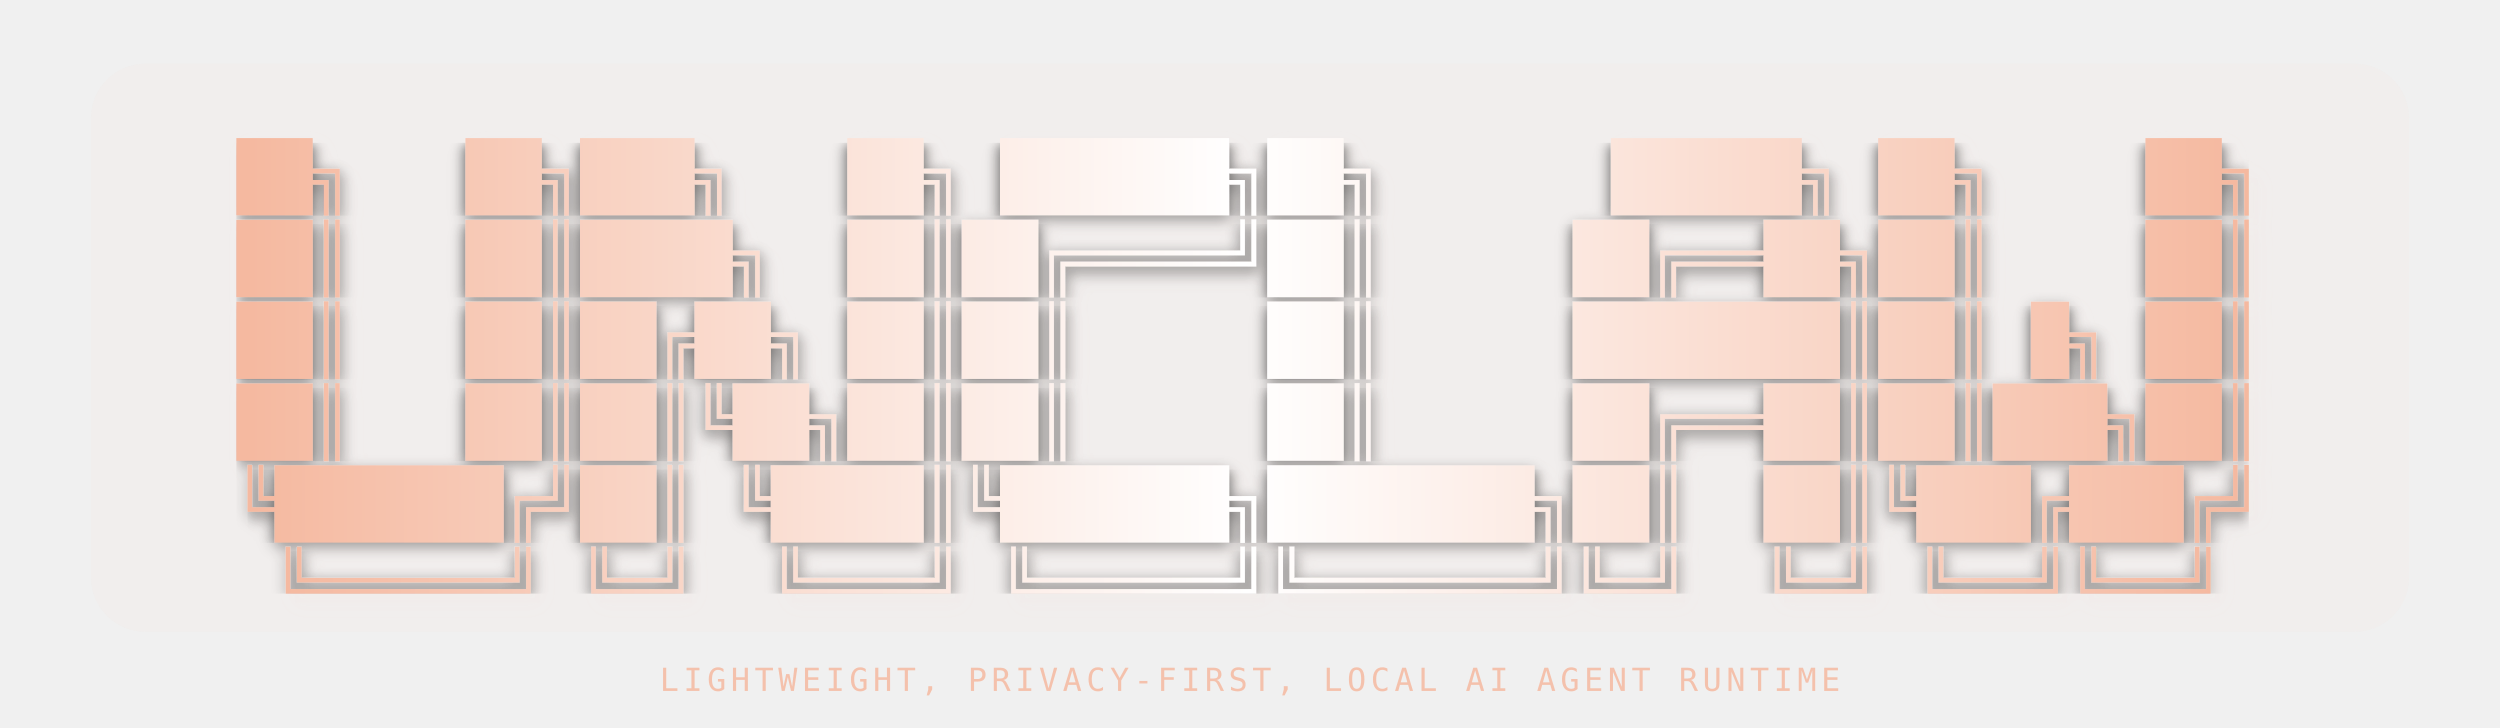
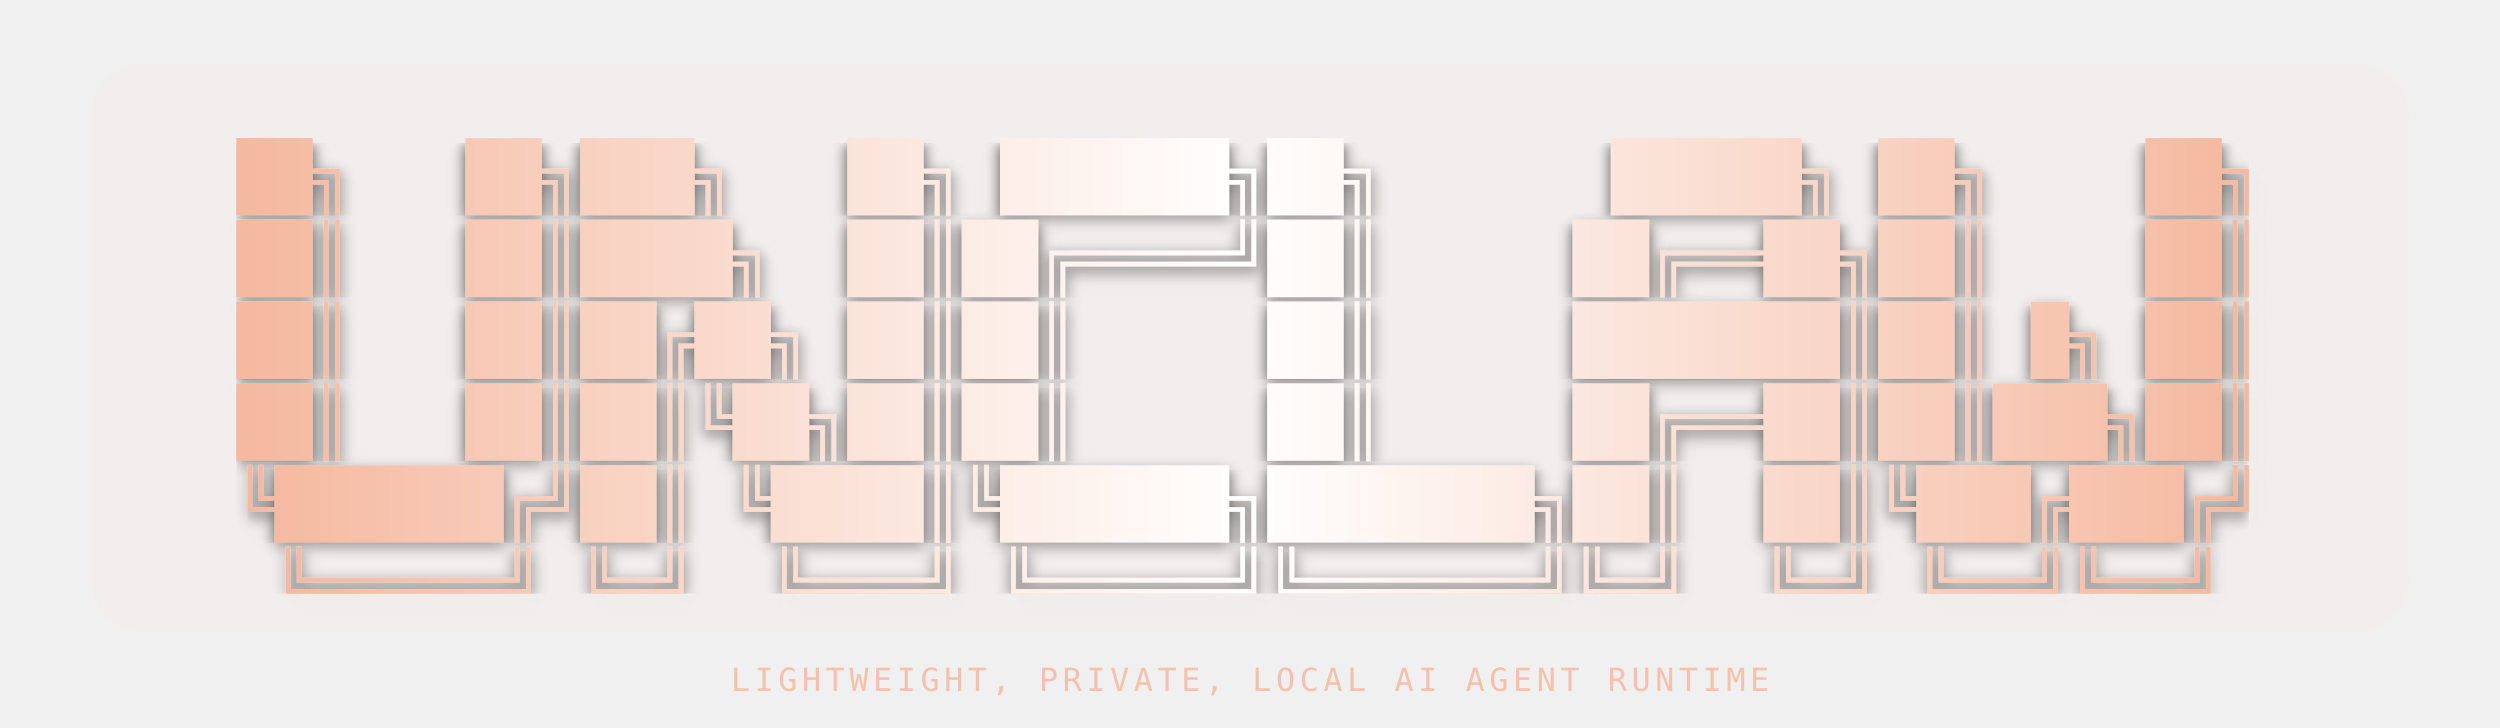
<svg xmlns="http://www.w3.org/2000/svg" width="1100" height="320" viewBox="0 0 1100 320" role="img" aria-label="Animated UNCLAW ASCII logo" version="1.1" id="svg36">
  <defs id="defs14">
    <linearGradient id="logoGradient" x1="0%" y1="0%" x2="100%" y2="0%">
      <stop offset="0%" stop-color="#f5b9a0" id="stop1">
        <animate attributeName="stop-color" values="#f5b9a0;#ffd8c8;#f5b9a0" dur="4s" repeatCount="indefinite" />
      </stop>
      <stop offset="50%" stop-color="#ffffff" id="stop2">
        <animate attributeName="stop-color" values="#ffffff;#f5b9a0;#ffffff" dur="4s" repeatCount="indefinite" />
      </stop>
      <stop offset="100%" stop-color="#f5b9a0" id="stop3">
        <animate attributeName="stop-color" values="#f5b9a0;#ffe9df;#f5b9a0" dur="4s" repeatCount="indefinite" />
      </stop>
      <animateTransform attributeName="gradientTransform" type="translate" values="-0.25 0;0.25 0;-0.25 0" dur="6s" repeatCount="indefinite" />
    </linearGradient>
    <linearGradient id="shimmer" x1="0%" y1="0%" x2="100%" y2="0%">
      <stop offset="0%" stop-color="rgba(255,255,255,0)" id="stop4" />
      <stop offset="45%" stop-color="rgba(255,255,255,0)" id="stop5" />
      <stop offset="50%" stop-color="rgba(255,255,255,0.95)" id="stop6" />
      <stop offset="55%" stop-color="rgba(255,255,255,0)" id="stop7" />
      <stop offset="100%" stop-color="rgba(255,255,255,0)" id="stop8" />
    </linearGradient>
    <mask id="textMask">
      <rect width="100%" height="100%" fill="black" id="rect8" />
      <g font-family="monospace" font-size="28" font-weight="700" xml:space="preserve" fill="white" id="g13">
        <text x="104" y="88" id="text8">██╗   ██╗███╗   ██╗ ██████╗██╗      █████╗ ██╗    ██╗</text>
        <text x="104" y="124" id="text9">██║   ██║████╗  ██║██╔════╝██║     ██╔══██╗██║    ██║</text>
        <text x="104" y="160" id="text10">██║   ██║██╔██╗ ██║██║     ██║     ███████║██║ █╗ ██║</text>
        <text x="104" y="196" id="text11">██║   ██║██║╚██╗██║██║     ██║     ██╔══██║██║███╗██║</text>
        <text x="104" y="232" id="text12">╚██████╔╝██║ ╚████║╚██████╗███████╗██║  ██║╚███╔███╔╝</text>
        <text x="104" y="268" id="text13"> ╚═════╝ ╚═╝  ╚═══╝ ╚═════╝╚══════╝╚═╝  ╚═╝ ╚══╝╚══╝</text>
      </g>
    </mask>
    <filter id="softGlow" x="-5.009" y="-0.466" width="11.018" height="1.932">
      <feGaussianBlur stdDeviation="4" result="blur" id="feGaussianBlur13" />
      <feMerge id="feMerge14">
        <feMergeNode in="blur" id="feMergeNode13" />
        <feMergeNode in="SourceGraphic" id="feMergeNode14" />
      </feMerge>
    </filter>
    <filter id="shadow" x="0" y="0" width="1" height="1">
      <feDropShadow dx="0" dy="2" stdDeviation="3" flood-color="#000000" flood-opacity="0.35" />
    </filter>
    <style id="style14">
        .logo-main {
        animation: pulseGlow 3.4s ease-in-out infinite;
        }

        .logo-shadow {
        opacity: 0.26;
        animation: shadowPulse 3.4s ease-in-out infinite;
        }

        .spark {
        opacity: 0;
        animation: twinkle 2.8s infinite ease-in-out;
        }

        .spark.s1 { animation-delay: 0s; }
        .spark.s2 { animation-delay: 0.4s; }
        .spark.s3 { animation-delay: 0.8s; }
        .spark.s4 { animation-delay: 1.2s; }
        .spark.s5 { animation-delay: 1.6s; }
        .spark.s6 { animation-delay: 2s; }

        .scanline {
        animation: scanMove 4.8s linear infinite;
        }

        .subtitle {
        animation: subtitleFade 3s ease-in-out infinite;
        }

        @keyframes pulseGlow {
        0%, 100% { opacity: 0.96; }
        50% { opacity: 1; }
        }

        @keyframes shadowPulse {
        0%, 100% { opacity: 0.18; }
        50% { opacity: 0.34; }
        }

        @keyframes twinkle {
        0%, 100% { opacity: 0; transform: translateY(0px) scale(0.85); }
        20% { opacity: 0.9; transform: translateY(-2px) scale(1); }
        50% { opacity: 0.4; transform: translateY(-4px) scale(1.08); }
        80% { opacity: 0.85; transform: translateY(-2px) scale(1); }
        }

        @keyframes scanMove {
        0%   { transform: translateX(-540px); opacity: 0; }
        8%   { opacity: 0.0; }
        15%  { opacity: 0.75; }
        50%  { opacity: 0.85; }
        85%  { opacity: 0.75; }
        100% { transform: translateX(980px); opacity: 0; }
        }

        @keyframes subtitleFade {
        0%, 100% { opacity: 0.65; }
        50% { opacity: 1; }
        }
        </style>
  </defs>
  <rect width="100%" height="100%" fill="transparent" id="rect14" />
  <rect x="40" y="28" width="1020" height="250" rx="24" fill="#f5b9a0" opacity="0.05" id="rect15" />
  <g id="ascii-shadow" class="logo-shadow" filter="url(#softGlow)">
    <g font-family="monospace" font-size="28" font-weight="700" xml:space="preserve" fill="#f5b9a0" id="g20">
      <path d="M 108,98.72 V 64.756 h 16.8 V 98.72 Z m 16.8,0 V 64.756 h 16.8 V 98.72 Z m 26.684,0.168 v -18.62 h -10.052 V 78.28 h 12.04 v 20.608 z m -4.928,0 V 85.196 h -5.124 v -1.988 h 7.112 v 15.68 z M 208.8,98.72 V 64.756 h 16.8 V 98.72 Z m 16.8,0 V 64.756 h 16.8 V 98.72 Z m 26.684,0.168 v -18.62 h -10.052 V 78.28 h 12.04 v 20.608 z m -4.928,0 V 85.196 h -5.124 v -1.988 h 7.112 v 15.68 z M 259.2,98.72 V 64.756 h 16.8 V 98.72 Z m 16.8,0 V 64.756 h 16.8 V 98.72 Z m 16.8,0 V 64.756 h 16.8 V 98.72 Z m 26.684,0.168 v -18.62 h -10.052 V 78.28 h 12.04 v 20.608 z m -4.928,0 V 85.196 h -5.124 v -1.988 h 7.112 v 15.68 z M 376.8,98.72 V 64.756 h 16.8 V 98.72 Z m 16.8,0 V 64.756 h 16.8 V 98.72 Z m 26.684,0.168 v -18.62 h -10.052 V 78.28 h 12.04 v 20.608 z m -4.928,0 V 85.196 h -5.124 v -1.988 h 7.112 v 15.68 z m 28.644,-0.168 V 64.756 h 16.8 V 98.72 Z m 16.8,0 V 64.756 h 16.8 V 98.72 Z m 16.8,0 V 64.756 h 16.8 V 98.72 Z m 16.8,0 V 64.756 h 16.8 V 98.72 Z m 16.8,0 V 64.756 h 16.8 V 98.72 Z m 16.8,0 V 64.756 h 16.8 V 98.72 Z m 26.684,0.168 v -18.62 h -10.052 V 78.28 h 12.04 v 20.608 z m -4.928,0 V 85.196 h -5.124 v -1.988 h 7.112 v 15.68 z M 561.6,98.72 V 64.756 h 16.8 V 98.72 Z m 16.8,0 V 64.756 h 16.8 V 98.72 Z m 26.684,0.168 v -18.62 h -10.052 V 78.28 h 12.04 v 20.608 z m -4.928,0 V 85.196 h -5.124 v -1.988 h 7.112 v 15.68 z M 712.8,98.72 V 64.756 h 16.8 V 98.72 Z m 16.8,0 V 64.756 h 16.8 V 98.72 Z m 16.8,0 V 64.756 h 16.8 V 98.72 Z m 16.8,0 V 64.756 h 16.8 V 98.72 Z m 16.8,0 V 64.756 h 16.8 V 98.72 Z m 26.684,0.168 v -18.62 h -10.052 V 78.28 h 12.04 v 20.608 z m -4.928,0 V 85.196 h -5.124 v -1.988 h 7.112 v 15.68 z M 830.4,98.72 V 64.756 h 16.8 V 98.72 Z m 16.8,0 V 64.756 h 16.8 V 98.72 Z m 26.684,0.168 v -18.62 h -10.052 V 78.28 h 12.04 v 20.608 z m -4.928,0 V 85.196 h -5.124 v -1.988 h 7.112 v 15.68 z M 948.001,98.72 V 64.756 h 16.8 V 98.72 Z m 16.8,0 V 64.756 h 16.8 V 98.72 Z m 26.684,0.168 v -18.62 h -10.052 V 78.28 h 12.04 v 20.608 z m -4.928,0 V 85.196 h -5.124 v -1.988 h 7.112 v 15.68 z" id="text15" style="opacity:0.068;filter:url(#softGlow)" aria-label="██╗   ██╗███╗   ██╗ ██████╗██╗      █████╗ ██╗    ██╗" />
      <path d="m 108,134.72 v -33.964 h 16.8 v 33.964 z m 16.8,0 v -33.964 h 16.8 v 33.964 z m 26.684,0.168 v -34.3 h 1.988 v 34.3 z m -4.956,0 v -34.3 h 1.988 v 34.3 z m 62.272,-0.168 v -33.964 h 16.8 v 33.964 z m 16.8,0 v -33.964 h 16.8 v 33.964 z m 26.684,0.168 v -34.3 h 1.988 v 34.3 z m -4.956,0 v -34.3 h 1.988 v 34.3 z m 11.872,-0.168 v -33.964 h 16.8 v 33.964 z m 16.8,0 v -33.964 h 16.8 v 33.964 z m 16.8,0 v -33.964 h 16.8 v 33.964 z m 16.8,0 v -33.964 h 16.8 v 33.964 z m 26.684,0.168 v -18.62 h -10.052 v -1.988 h 12.04 v 20.608 z m -4.928,0 v -13.692 h -5.124 v -1.988 h 7.112 v 15.68 z m 45.444,-0.168 v -33.964 h 16.8 v 33.964 z m 16.8,0 v -33.964 h 16.8 v 33.964 z m 26.684,0.168 v -34.3 h 1.988 v 34.3 z m -4.956,0 v -34.3 h 1.988 v 34.3 z m 11.872,-0.168 v -33.964 h 16.8 v 33.964 z m 16.8,0 v -33.964 h 16.8 v 33.964 z m 21.728,0.168 V 114.28 h 12.04 v 1.988 h -10.052 v 18.62 z m 4.928,0 v -15.68 h 7.112 v 1.988 h -5.124 v 13.692 z m 6.776,-18.62 v -1.988 h 17.136 v 1.988 z m 0,4.928 v -1.988 h 17.136 v 1.988 z m 16.8,-4.928 v -1.988 h 17.136 v 1.988 z m 0,4.928 v -1.988 h 17.136 v 1.988 z m 16.8,-4.928 v -1.988 h 17.136 v 1.988 z m 0,4.928 v -1.988 h 17.136 v 1.988 z m 16.8,-4.928 v -1.988 h 17.136 v 1.988 z m 0,4.928 v -1.988 h 17.136 v 1.988 z m 16.8,0 v -1.988 h 10.052 v -18.62 h 1.988 v 20.608 z m 0,-4.928 v -1.988 h 5.124 v -13.692 h 1.988 v 15.68 z m 16.968,18.452 v -33.964 h 16.8 v 33.964 z m 16.8,0 v -33.964 h 16.8 v 33.964 z m 26.684,0.168 v -34.3 h 1.988 v 34.3 z m -4.956,0 v -34.3 h 1.988 v 34.3 z m 95.872,-0.168 v -33.964 h 16.8 v 33.964 z m 16.8,0 v -33.964 h 16.8 v 33.964 z m 21.728,0.168 V 114.28 h 12.04 v 1.988 h -10.052 v 18.62 z m 4.928,0 v -15.68 h 7.112 v 1.988 h -5.124 v 13.692 z m 6.776,-18.62 v -1.988 h 17.136 v 1.988 z m 0,4.928 v -1.988 h 17.136 v 1.988 z m 16.8,-4.928 v -1.988 h 17.136 v 1.988 z m 0,4.928 v -1.988 h 17.136 v 1.988 z m 16.968,13.524 v -33.964 h 16.8 v 33.964 z m 16.8,0 v -33.964 h 16.8 v 33.964 z m 26.684,0.168 v -18.62 h -10.052 v -1.988 h 12.04 v 20.608 z m -4.928,0 v -13.692 h -5.124 v -1.988 h 7.112 v 15.68 z m 11.844,-0.168 v -33.964 h 16.8 v 33.964 z m 16.8,0 v -33.964 h 16.8 v 33.964 z m 26.684,0.168 v -34.3 h 1.988 v 34.3 z m -4.956,0 v -34.3 h 1.988 v 34.3 z m 79.072,-0.168 v -33.964 h 16.8 v 33.964 z m 16.8,0 v -33.964 h 16.8 v 33.964 z m 26.684,0.168 v -34.3 h 1.988 v 34.3 z m -4.956,0 v -34.3 h 1.988 v 34.3 z" id="text16" style="opacity:0.068;filter:url(#softGlow)" aria-label="██║   ██║████╗  ██║██╔════╝██║     ██╔══██╗██║    ██║" />
      <path d="m 108,170.72 v -33.964 h 16.8 v 33.964 z m 16.8,0 v -33.964 h 16.8 v 33.964 z m 26.684,0.168 v -34.3 h 1.988 v 34.3 z m -4.956,0 v -34.3 h 1.988 v 34.3 z m 62.272,-0.168 v -33.964 h 16.8 v 33.964 z m 16.8,0 v -33.964 h 16.8 v 33.964 z m 26.684,0.168 v -34.3 h 1.988 v 34.3 z m -4.956,0 v -34.3 h 1.988 v 34.3 z m 11.872,-0.168 v -33.964 h 16.8 v 33.964 z m 16.8,0 v -33.964 h 16.8 v 33.964 z m 21.728,0.168 V 150.28 h 12.04 v 1.988 h -10.052 v 18.62 z m 4.928,0 v -15.68 h 7.112 v 1.988 h -5.124 v 13.692 z m 6.944,-0.168 v -33.964 h 16.8 v 33.964 z m 16.8,0 v -33.964 h 16.8 v 33.964 z m 26.684,0.168 v -18.62 h -10.052 v -1.988 h 12.04 v 20.608 z m -4.928,0 v -13.692 h -5.124 v -1.988 h 7.112 v 15.68 z m 28.644,-0.168 v -33.964 h 16.8 v 33.964 z m 16.8,0 v -33.964 h 16.8 v 33.964 z m 26.684,0.168 v -34.3 h 1.988 v 34.3 z m -4.956,0 v -34.3 h 1.988 v 34.3 z m 11.872,-0.168 v -33.964 h 16.8 v 33.964 z m 16.8,0 v -33.964 h 16.8 v 33.964 z m 26.684,0.168 v -34.3 h 1.988 v 34.3 z m -4.956,0 v -34.3 h 1.988 v 34.3 z m 95.872,-0.168 v -33.964 h 16.8 v 33.964 z m 16.8,0 v -33.964 h 16.8 v 33.964 z m 26.684,0.168 v -34.3 h 1.988 v 34.3 z m -4.956,0 v -34.3 h 1.988 v 34.3 z m 95.872,-0.168 v -33.964 h 16.8 v 33.964 z m 16.8,0 v -33.964 h 16.8 v 33.964 z m 16.8,0 v -33.964 h 16.8 v 33.964 z m 16.8,0 v -33.964 h 16.8 v 33.964 z m 16.8,0 v -33.964 h 16.8 v 33.964 z m 16.8,0 v -33.964 h 16.8 v 33.964 z m 16.8,0 v -33.964 h 16.8 v 33.964 z m 26.684,0.168 v -34.3 h 1.988 v 34.3 z m -4.956,0 v -34.3 h 1.988 v 34.3 z m 11.872,-0.168 v -33.964 h 16.8 v 33.964 z m 16.8,0 v -33.964 h 16.8 v 33.964 z m 26.684,0.168 v -34.3 h 1.988 v 34.3 z m -4.956,0 v -34.3 h 1.988 v 34.3 z m 28.672,-0.168 v -33.964 h 16.8 v 33.964 z m 26.684,0.168 v -18.62 h -10.052 v -1.988 h 12.04 v 20.608 z m -4.928,0 v -13.692 h -5.124 v -1.988 h 7.112 v 15.68 z m 28.644,-0.168 v -33.964 h 16.8 v 33.964 z m 16.8,0 v -33.964 h 16.8 v 33.964 z m 26.684,0.168 v -34.3 h 1.988 v 34.3 z m -4.956,0 v -34.3 h 1.988 v 34.3 z" id="text17" style="opacity:0.068;filter:url(#softGlow)" aria-label="██║   ██║██╔██╗ ██║██║     ██║     ███████║██║ █╗ ██║" />
      <path d="m 108,206.72 v -33.964 h 16.8 v 33.964 z m 16.8,0 v -33.964 h 16.8 v 33.964 z m 26.684,0.168 v -34.3 h 1.988 v 34.3 z m -4.956,0 v -34.3 h 1.988 v 34.3 z m 62.272,-0.168 v -33.964 h 16.8 v 33.964 z m 16.8,0 v -33.964 h 16.8 v 33.964 z m 26.684,0.168 v -34.3 h 1.988 v 34.3 z m -4.956,0 v -34.3 h 1.988 v 34.3 z m 11.872,-0.168 v -33.964 h 16.8 v 33.964 z m 16.8,0 v -33.964 h 16.8 v 33.964 z m 26.684,0.168 v -34.3 h 1.988 v 34.3 z m -4.956,0 v -34.3 h 1.988 v 34.3 z m 16.8,-13.692 v -20.608 h 1.988 v 18.62 h 10.052 v 1.988 z m 4.928,-4.928 v -15.68 h 1.988 v 13.692 h 5.124 v 1.988 z m 6.944,18.452 v -33.964 h 16.8 v 33.964 z m 16.8,0 v -33.964 h 16.8 v 33.964 z m 26.684,0.168 v -18.62 h -10.052 v -1.988 h 12.04 v 20.608 z m -4.928,0 v -13.692 h -5.124 v -1.988 h 7.112 v 15.68 z m 11.844,-0.168 v -33.964 h 16.8 v 33.964 z m 16.8,0 v -33.964 h 16.8 v 33.964 z m 26.684,0.168 v -34.3 h 1.988 v 34.3 z m -4.956,0 v -34.3 h 1.988 v 34.3 z m 11.872,-0.168 v -33.964 h 16.8 v 33.964 z m 16.8,0 v -33.964 h 16.8 v 33.964 z m 26.684,0.168 v -34.3 h 1.988 v 34.3 z m -4.956,0 v -34.3 h 1.988 v 34.3 z m 95.872,-0.168 v -33.964 h 16.8 v 33.964 z m 16.8,0 v -33.964 h 16.8 v 33.964 z m 26.684,0.168 v -34.3 h 1.988 v 34.3 z m -4.956,0 v -34.3 h 1.988 v 34.3 z m 95.872,-0.168 v -33.964 h 16.8 v 33.964 z m 16.8,0 v -33.964 h 16.8 v 33.964 z m 21.728,0.168 V 186.28 h 12.04 v 1.988 h -10.052 v 18.62 z m 4.928,0 v -15.68 h 7.112 v 1.988 h -5.124 v 13.692 z m 6.776,-18.62 v -1.988 h 17.136 v 1.988 z m 0,4.928 v -1.988 h 17.136 v 1.988 z m 16.8,-4.928 v -1.988 h 17.136 v 1.988 z m 0,4.928 v -1.988 h 17.136 v 1.988 z m 16.968,13.524 v -33.964 h 16.8 v 33.964 z m 16.8,0 v -33.964 h 16.8 v 33.964 z m 26.684,0.168 v -34.3 h 1.988 v 34.3 z m -4.956,0 v -34.3 h 1.988 v 34.3 z m 11.872,-0.168 v -33.964 h 16.8 v 33.964 z m 16.8,0 v -33.964 h 16.8 v 33.964 z m 26.684,0.168 v -34.3 h 1.988 v 34.3 z m -4.956,0 v -34.3 h 1.988 v 34.3 z m 11.872,-0.168 v -33.964 h 16.8 v 33.964 z m 16.8,0 v -33.964 h 16.8 v 33.964 z m 16.8,0 v -33.964 h 16.8 v 33.964 z m 26.684,0.168 v -18.62 h -10.052 v -1.988 h 12.04 v 20.608 z m -4.928,0 v -13.692 h -5.124 v -1.988 h 7.112 v 15.68 z m 11.844,-0.168 v -33.964 h 16.8 v 33.964 z m 16.8,0 v -33.964 h 16.8 v 33.964 z m 26.684,0.168 v -34.3 h 1.988 v 34.3 z m -4.956,0 v -34.3 h 1.988 v 34.3 z" id="text18" style="opacity:0.068;filter:url(#softGlow)" aria-label="██║   ██║██║╚██╗██║██║     ██║     ██╔══██║██║███╗██║" />
      <path d="m 112.928,229.196 v -20.608 h 1.988 v 18.62 h 10.052 v 1.988 z m 4.928,-4.928 v -15.68 h 1.988 v 13.692 h 5.124 v 1.988 z m 6.944,18.452 v -33.964 h 16.8 v 33.964 z m 16.8,0 v -33.964 h 16.8 v 33.964 z m 16.8,0 v -33.964 h 16.8 v 33.964 z m 16.8,0 v -33.964 h 16.8 v 33.964 z m 16.8,0 v -33.964 h 16.8 v 33.964 z m 16.8,0 v -33.964 h 16.8 v 33.964 z m 21.728,0.168 V 222.28 h 12.04 v 1.988 h -10.052 v 18.62 z m 4.928,0 v -15.68 h 7.112 v 1.988 h -5.124 v 13.692 z m 6.776,-13.692 v -1.988 h 10.052 v -18.62 h 1.988 v 20.608 z m 0,-4.928 v -1.988 h 5.124 v -13.692 h 1.988 v 15.68 z m 16.968,18.452 v -33.964 h 16.8 v 33.964 z m 16.8,0 v -33.964 h 16.8 v 33.964 z m 26.684,0.168 v -34.3 h 1.988 v 34.3 z m -4.956,0 v -34.3 h 1.988 v 34.3 z m 33.6,-13.692 v -20.608 h 1.988 v 18.62 h 10.052 v 1.988 z m 4.928,-4.928 v -15.68 h 1.988 v 13.692 h 5.124 v 1.988 z m 6.944,18.452 v -33.964 h 16.8 v 33.964 z m 16.8,0 v -33.964 h 16.8 v 33.964 z m 16.8,0 v -33.964 h 16.8 v 33.964 z m 16.8,0 v -33.964 h 16.8 v 33.964 z m 26.684,0.168 v -34.3 h 1.988 v 34.3 z m -4.956,0 v -34.3 h 1.988 v 34.3 z m 16.8,-13.692 v -20.608 h 1.988 v 18.62 h 10.052 v 1.988 z m 4.928,-4.928 v -15.68 h 1.988 v 13.692 h 5.124 v 1.988 z m 6.944,18.452 v -33.964 h 16.8 v 33.964 z m 16.8,0 v -33.964 h 16.8 v 33.964 z m 16.8,0 v -33.964 h 16.8 v 33.964 z m 16.8,0 v -33.964 h 16.8 v 33.964 z m 16.8,0 v -33.964 h 16.8 v 33.964 z m 16.8,0 v -33.964 h 16.8 v 33.964 z m 26.684,0.168 v -18.62 h -10.052 v -1.988 h 12.04 v 20.608 z m -4.928,0 v -13.692 h -5.124 v -1.988 h 7.112 v 15.68 z m 11.844,-0.168 v -33.964 h 16.8 v 33.964 z m 16.8,0 v -33.964 h 16.8 v 33.964 z m 16.8,0 v -33.964 h 16.8 v 33.964 z m 16.8,0 v -33.964 h 16.8 v 33.964 z m 16.8,0 v -33.964 h 16.8 v 33.964 z m 16.8,0 v -33.964 h 16.8 v 33.964 z m 16.8,0 v -33.964 h 16.8 v 33.964 z m 26.684,0.168 v -18.62 h -10.052 v -1.988 h 12.04 v 20.608 z m -4.928,0 v -13.692 h -5.124 v -1.988 h 7.112 v 15.68 z m 11.844,-0.168 v -33.964 h 16.8 v 33.964 z m 16.8,0 v -33.964 h 16.8 v 33.964 z m 26.684,0.168 v -34.3 h 1.988 v 34.3 z m -4.956,0 v -34.3 h 1.988 v 34.3 z m 45.472,-0.168 v -33.964 h 16.8 v 33.964 z m 16.8,0 v -33.964 h 16.8 v 33.964 z m 26.684,0.168 v -34.3 h 1.988 v 34.3 z m -4.956,0 v -34.3 h 1.988 v 34.3 z m 16.8,-13.692 v -20.608 h 1.988 v 18.62 h 10.052 v 1.988 z m 4.928,-4.928 v -15.68 h 1.988 v 13.692 h 5.124 v 1.988 z m 6.944,18.452 v -33.964 h 16.8 v 33.964 z m 16.8,0 v -33.964 h 16.8 v 33.964 z m 16.8,0 v -33.964 h 16.8 v 33.964 z m 21.728,0.168 V 222.28 h 12.04 v 1.988 h -10.052 v 18.62 z m 4.928,0 v -15.68 h 7.112 v 1.988 h -5.124 v 13.692 z m 6.944,-0.168 v -33.964 h 16.8 v 33.964 z m 16.8,0 v -33.964 h 16.8 v 33.964 z m 16.8,0 v -33.964 h 16.8 v 33.964 z m 21.728,0.168 V 222.28 h 12.04 v 1.988 h -10.052 v 18.62 z m 4.928,0 v -15.68 h 7.112 v 1.988 h -5.124 v 13.692 z m 6.776,-13.692 v -1.988 h 10.052 v -18.62 h 1.988 v 20.608 z m 0,-4.928 v -1.988 h 5.124 v -13.692 h 1.988 v 15.68 z" id="text19" style="opacity:0.068;filter:url(#softGlow)" aria-label="╚██████╔╝██║ ╚████║╚██████╗███████╗██║  ██║╚███╔███╔╝" />
      <path d="m 129.728,265.196 v -20.608 h 1.988 v 18.62 h 10.052 v 1.988 z m 4.928,-4.928 v -15.68 h 1.988 v 13.692 h 5.124 v 1.988 z m 6.776,0 v -1.988 h 17.136 v 1.988 z m 0,4.928 v -1.988 h 17.136 v 1.988 z m 16.8,-4.928 v -1.988 h 17.136 v 1.988 z m 0,4.928 v -1.988 h 17.136 v 1.988 z m 16.8,-4.928 v -1.988 h 17.136 v 1.988 z m 0,4.928 v -1.988 h 17.136 v 1.988 z m 16.8,-4.928 v -1.988 h 17.136 v 1.988 z m 0,4.928 v -1.988 h 17.136 v 1.988 z m 16.8,-4.928 v -1.988 h 17.136 v 1.988 z m 0,4.928 v -1.988 h 17.136 v 1.988 z m 16.8,0 v -1.988 h 10.052 v -18.62 h 1.988 v 20.608 z m 0,-4.928 v -1.988 h 5.124 v -13.692 h 1.988 v 15.68 z m 38.696,4.928 v -20.608 h 1.988 v 18.62 h 10.052 v 1.988 z m 4.928,-4.928 v -15.68 h 1.988 v 13.692 h 5.124 v 1.988 z m 6.776,0 v -1.988 h 17.136 v 1.988 z m 0,4.928 v -1.988 h 17.136 v 1.988 z m 16.8,0 v -1.988 h 10.052 v -18.62 h 1.988 v 20.608 z m 0,-4.928 v -1.988 h 5.124 v -13.692 h 1.988 v 15.68 z m 55.496,4.928 v -20.608 h 1.988 v 18.62 h 10.052 v 1.988 z m 4.928,-4.928 v -15.68 h 1.988 v 13.692 h 5.124 v 1.988 z m 6.776,0 v -1.988 h 17.136 v 1.988 z m 0,4.928 v -1.988 h 17.136 v 1.988 z m 16.8,-4.928 v -1.988 h 17.136 v 1.988 z m 0,4.928 v -1.988 h 17.136 v 1.988 z m 16.8,-4.928 v -1.988 h 17.136 v 1.988 z m 0,4.928 v -1.988 h 17.136 v 1.988 z m 16.8,0 v -1.988 h 10.052 v -18.62 h 1.988 v 20.608 z m 0,-4.928 v -1.988 h 5.124 v -13.692 h 1.988 v 15.68 z m 38.696,4.928 v -20.608 h 1.988 v 18.62 h 10.052 v 1.988 z m 4.928,-4.928 v -15.68 h 1.988 v 13.692 h 5.124 v 1.988 z m 6.776,0 v -1.988 h 17.136 v 1.988 z m 0,4.928 v -1.988 h 17.136 v 1.988 z m 16.8,-4.928 v -1.988 h 17.136 v 1.988 z m 0,4.928 v -1.988 h 17.136 v 1.988 z m 16.8,-4.928 v -1.988 h 17.136 v 1.988 z m 0,4.928 v -1.988 h 17.136 v 1.988 z m 16.8,-4.928 v -1.988 h 17.136 v 1.988 z m 0,4.928 v -1.988 h 17.136 v 1.988 z m 16.8,-4.928 v -1.988 h 17.136 v 1.988 z m 0,4.928 v -1.988 h 17.136 v 1.988 z m 16.8,0 v -1.988 h 10.052 v -18.62 h 1.988 v 20.608 z m 0,-4.928 v -1.988 h 5.124 v -13.692 h 1.988 v 15.68 z m 21.896,4.928 v -20.608 h 1.988 v 18.62 h 10.052 v 1.988 z m 4.928,-4.928 v -15.68 h 1.988 v 13.692 h 5.124 v 1.988 z m 6.776,0 v -1.988 h 17.136 v 1.988 z m 0,4.928 v -1.988 h 17.136 v 1.988 z m 16.8,-4.928 v -1.988 h 17.136 v 1.988 z m 0,4.928 v -1.988 h 17.136 v 1.988 z m 16.8,-4.928 v -1.988 h 17.136 v 1.988 z m 0,4.928 v -1.988 h 17.136 v 1.988 z m 16.8,-4.928 v -1.988 h 17.136 v 1.988 z m 0,4.928 v -1.988 h 17.136 v 1.988 z m 16.8,-4.928 v -1.988 h 17.136 v 1.988 z m 0,4.928 v -1.988 h 17.136 v 1.988 z m 16.8,-4.928 v -1.988 h 17.136 v 1.988 z m 0,4.928 v -1.988 h 17.136 v 1.988 z m 16.8,0 v -1.988 h 10.052 v -18.62 h 1.988 v 20.608 z m 0,-4.928 v -1.988 h 5.124 v -13.692 h 1.988 v 15.68 z m 21.896,4.928 v -20.608 h 1.988 v 18.62 h 10.052 v 1.988 z m 4.928,-4.928 v -15.68 h 1.988 v 13.692 h 5.124 v 1.988 z m 6.776,0 v -1.988 h 17.136 v 1.988 z m 0,4.928 v -1.988 h 17.136 v 1.988 z m 16.8,0 v -1.988 h 10.052 v -18.62 h 1.988 v 20.608 z m 0,-4.928 v -1.988 h 5.124 v -13.692 h 1.988 v 15.68 z m 55.496,4.928 v -20.608 h 1.988 v 18.62 h 10.052 v 1.988 z m 4.928,-4.928 v -15.68 h 1.988 v 13.692 h 5.124 v 1.988 z m 6.776,0 v -1.988 h 17.136 v 1.988 z m 0,4.928 v -1.988 h 17.136 v 1.988 z m 16.8,0 v -1.988 h 10.052 v -18.62 h 1.988 v 20.608 z m 0,-4.928 v -1.988 h 5.124 v -13.692 h 1.988 v 15.68 z m 38.696,4.928 v -20.608 h 1.988 v 18.62 h 10.052 v 1.988 z m 4.928,-4.928 v -15.68 h 1.988 v 13.692 h 5.124 v 1.988 z m 6.776,0 v -1.988 h 17.136 v 1.988 z m 0,4.928 v -1.988 h 17.136 v 1.988 z m 16.8,-4.928 v -1.988 h 17.136 v 1.988 z m 0,4.928 v -1.988 h 17.136 v 1.988 z m 16.8,0 v -1.988 h 10.052 v -18.62 h 1.988 v 20.608 z m 0,-4.928 v -1.988 h 5.124 v -13.692 h 1.988 v 15.68 z m 21.896,4.928 v -20.608 h 1.988 v 18.62 h 10.052 v 1.988 z m 4.928,-4.928 v -15.68 h 1.988 v 13.692 h 5.124 v 1.988 z m 6.776,0 v -1.988 h 17.136 v 1.988 z m 0,4.928 v -1.988 h 17.136 v 1.988 z m 16.8,-4.928 v -1.988 h 17.136 v 1.988 z m 0,4.928 v -1.988 h 17.136 v 1.988 z m 16.8,0 v -1.988 h 10.052 v -18.62 h 1.988 v 20.608 z m 0,-4.928 v -1.988 h 5.124 v -13.692 h 1.988 v 15.68 z" id="text20" style="opacity:0.068;filter:url(#softGlow)" aria-label=" ╚═════╝ ╚═╝  ╚═══╝ ╚═════╝╚══════╝╚═╝  ╚═╝ ╚══╝╚══╝" />
    </g>
  </g>
  <g id="ascii-main" class="logo-main" filter="url(#shadow)">
    <g font-family="monospace" font-size="28" font-weight="700" xml:space="preserve" fill="url(#logoGradient)" id="g26">
      <path d="M 104,94.72 V 60.756 h 16.8 V 94.72 Z m 16.8,0 V 60.756 h 16.8 V 94.72 Z m 26.684,0.168 v -18.62 h -10.052 V 74.28 h 12.04 v 20.608 z m -4.928,0 V 81.196 h -5.124 v -1.988 h 7.112 v 15.68 z M 204.8,94.72 V 60.756 h 16.8 V 94.72 Z m 16.8,0 V 60.756 h 16.8 V 94.72 Z m 26.684,0.168 v -18.62 h -10.052 V 74.28 h 12.04 v 20.608 z m -4.928,0 V 81.196 h -5.124 v -1.988 h 7.112 v 15.68 z M 255.2,94.72 V 60.756 h 16.8 V 94.72 Z m 16.8,0 V 60.756 h 16.8 V 94.72 Z m 16.8,0 V 60.756 h 16.8 V 94.72 Z m 26.684,0.168 v -18.62 h -10.052 V 74.28 h 12.04 v 20.608 z m -4.928,0 V 81.196 h -5.124 v -1.988 h 7.112 v 15.68 z M 372.8,94.72 V 60.756 h 16.8 V 94.72 Z m 16.8,0 V 60.756 h 16.8 V 94.72 Z m 26.684,0.168 v -18.62 h -10.052 V 74.28 h 12.04 v 20.608 z m -4.928,0 V 81.196 h -5.124 v -1.988 h 7.112 v 15.68 z m 28.644,-0.168 V 60.756 h 16.8 V 94.72 Z m 16.8,0 V 60.756 h 16.8 V 94.72 Z m 16.8,0 V 60.756 h 16.8 V 94.72 Z m 16.8,0 V 60.756 h 16.8 V 94.72 Z m 16.8,0 V 60.756 h 16.8 V 94.72 Z m 16.8,0 V 60.756 h 16.8 V 94.72 Z m 26.684,0.168 v -18.62 h -10.052 V 74.28 h 12.04 v 20.608 z m -4.928,0 V 81.196 h -5.124 v -1.988 h 7.112 v 15.68 z M 557.6,94.72 V 60.756 h 16.8 V 94.72 Z m 16.8,0 V 60.756 h 16.8 V 94.72 Z m 26.684,0.168 v -18.62 h -10.052 V 74.28 h 12.04 v 20.608 z m -4.928,0 V 81.196 h -5.124 v -1.988 h 7.112 v 15.68 z M 708.8,94.72 V 60.756 h 16.8 V 94.72 Z m 16.8,0 V 60.756 h 16.8 V 94.72 Z m 16.8,0 V 60.756 h 16.8 V 94.72 Z m 16.8,0 V 60.756 h 16.8 V 94.72 Z m 16.8,0 V 60.756 h 16.8 V 94.72 Z m 26.684,0.168 v -18.62 h -10.052 V 74.28 h 12.04 v 20.608 z m -4.928,0 V 81.196 h -5.124 v -1.988 h 7.112 v 15.68 z M 826.4,94.72 V 60.756 h 16.8 V 94.72 Z m 16.8,0 V 60.756 h 16.8 V 94.72 Z m 26.684,0.168 v -18.62 h -10.052 V 74.28 h 12.04 v 20.608 z m -4.928,0 V 81.196 h -5.124 v -1.988 h 7.112 v 15.68 z M 944.001,94.72 V 60.756 h 16.8 V 94.72 Z m 16.8,0 V 60.756 h 16.8 V 94.72 Z m 26.684,0.168 v -18.62 h -10.052 V 74.28 h 12.04 v 20.608 z m -4.928,0 V 81.196 h -5.124 v -1.988 h 7.112 v 15.68 z" id="text21" style="filter:url(#shadow)" aria-label="██╗   ██╗███╗   ██╗ ██████╗██╗      █████╗ ██╗    ██╗" />
      <path d="M 104,130.72 V 96.756 h 16.8 v 33.964 z m 16.8,0 V 96.756 h 16.8 v 33.964 z m 26.684,0.168 v -34.3 h 1.988 v 34.3 z m -4.956,0 v -34.3 h 1.988 v 34.3 z m 62.272,-0.168 V 96.756 h 16.8 v 33.964 z m 16.8,0 V 96.756 h 16.8 v 33.964 z m 26.684,0.168 v -34.3 h 1.988 v 34.3 z m -4.956,0 v -34.3 h 1.988 v 34.3 z M 255.2,130.72 V 96.756 h 16.8 v 33.964 z m 16.8,0 V 96.756 h 16.8 v 33.964 z m 16.8,0 V 96.756 h 16.8 v 33.964 z m 16.8,0 V 96.756 h 16.8 v 33.964 z m 26.684,0.168 v -18.62 h -10.052 v -1.988 h 12.04 v 20.608 z m -4.928,0 v -13.692 h -5.124 v -1.988 h 7.112 v 15.68 z m 45.444,-0.168 V 96.756 h 16.8 v 33.964 z m 16.8,0 V 96.756 h 16.8 v 33.964 z m 26.684,0.168 v -34.3 h 1.988 v 34.3 z m -4.956,0 v -34.3 h 1.988 v 34.3 z M 423.2,130.72 V 96.756 h 16.8 v 33.964 z m 16.8,0 V 96.756 h 16.8 v 33.964 z m 21.728,0.168 V 110.28 h 12.04 v 1.988 h -10.052 v 18.62 z m 4.928,0 v -15.68 h 7.112 v 1.988 h -5.124 v 13.692 z m 6.776,-18.62 v -1.988 h 17.136 v 1.988 z m 0,4.928 v -1.988 h 17.136 v 1.988 z m 16.8,-4.928 v -1.988 h 17.136 v 1.988 z m 0,4.928 v -1.988 h 17.136 v 1.988 z m 16.8,-4.928 v -1.988 h 17.136 v 1.988 z m 0,4.928 v -1.988 h 17.136 v 1.988 z m 16.8,-4.928 v -1.988 h 17.136 v 1.988 z m 0,4.928 v -1.988 h 17.136 v 1.988 z m 16.8,0 v -1.988 h 10.052 v -18.62 h 1.988 v 20.608 z m 0,-4.928 v -1.988 h 5.124 V 96.588 h 1.988 v 15.68 z m 16.968,18.452 V 96.756 h 16.8 v 33.964 z m 16.8,0 V 96.756 h 16.8 v 33.964 z m 26.684,0.168 v -34.3 h 1.988 v 34.3 z m -4.956,0 v -34.3 h 1.988 v 34.3 z m 95.872,-0.168 V 96.756 h 16.8 v 33.964 z m 16.8,0 V 96.756 h 16.8 v 33.964 z m 21.728,0.168 V 110.28 h 12.04 v 1.988 h -10.052 v 18.62 z m 4.928,0 v -15.68 h 7.112 v 1.988 h -5.124 v 13.692 z m 6.776,-18.62 v -1.988 h 17.136 v 1.988 z m 0,4.928 v -1.988 h 17.136 v 1.988 z m 16.8,-4.928 v -1.988 h 17.136 v 1.988 z m 0,4.928 v -1.988 h 17.136 v 1.988 z m 16.968,13.524 V 96.756 h 16.8 v 33.964 z m 16.8,0 V 96.756 h 16.8 v 33.964 z m 26.684,0.168 v -18.62 h -10.052 v -1.988 h 12.04 v 20.608 z m -4.928,0 v -13.692 h -5.124 v -1.988 h 7.112 v 15.68 z m 11.844,-0.168 V 96.756 h 16.8 v 33.964 z m 16.8,0 V 96.756 h 16.8 v 33.964 z m 26.684,0.168 v -34.3 h 1.988 v 34.3 z m -4.956,0 v -34.3 h 1.988 v 34.3 z m 79.072,-0.168 V 96.756 h 16.8 v 33.964 z m 16.8,0 V 96.756 h 16.8 v 33.964 z m 26.684,0.168 v -34.3 h 1.988 v 34.3 z m -4.956,0 v -34.3 h 1.988 v 34.3 z" id="text22" style="filter:url(#shadow)" aria-label="██║   ██║████╗  ██║██╔════╝██║     ██╔══██╗██║    ██║" />
      <path d="m 104,166.72 v -33.964 h 16.8 v 33.964 z m 16.8,0 v -33.964 h 16.8 v 33.964 z m 26.684,0.168 v -34.3 h 1.988 v 34.3 z m -4.956,0 v -34.3 h 1.988 v 34.3 z m 62.272,-0.168 v -33.964 h 16.8 v 33.964 z m 16.8,0 v -33.964 h 16.8 v 33.964 z m 26.684,0.168 v -34.3 h 1.988 v 34.3 z m -4.956,0 v -34.3 h 1.988 v 34.3 z m 11.872,-0.168 v -33.964 h 16.8 v 33.964 z m 16.8,0 v -33.964 h 16.8 v 33.964 z m 21.728,0.168 V 146.28 h 12.04 v 1.988 h -10.052 v 18.62 z m 4.928,0 v -15.68 h 7.112 v 1.988 h -5.124 v 13.692 z m 6.944,-0.168 v -33.964 h 16.8 v 33.964 z m 16.8,0 v -33.964 h 16.8 v 33.964 z m 26.684,0.168 v -18.62 h -10.052 v -1.988 h 12.04 v 20.608 z m -4.928,0 v -13.692 h -5.124 v -1.988 h 7.112 v 15.68 z m 28.644,-0.168 v -33.964 h 16.8 v 33.964 z m 16.8,0 v -33.964 h 16.8 v 33.964 z m 26.684,0.168 v -34.3 h 1.988 v 34.3 z m -4.956,0 v -34.3 h 1.988 v 34.3 z m 11.872,-0.168 v -33.964 h 16.8 v 33.964 z m 16.8,0 v -33.964 h 16.8 v 33.964 z m 26.684,0.168 v -34.3 h 1.988 v 34.3 z m -4.956,0 v -34.3 h 1.988 v 34.3 z m 95.872,-0.168 v -33.964 h 16.8 v 33.964 z m 16.8,0 v -33.964 h 16.8 v 33.964 z m 26.684,0.168 v -34.3 h 1.988 v 34.3 z m -4.956,0 v -34.3 h 1.988 v 34.3 z m 95.872,-0.168 v -33.964 h 16.8 v 33.964 z m 16.8,0 v -33.964 h 16.8 v 33.964 z m 16.8,0 v -33.964 h 16.8 v 33.964 z m 16.8,0 v -33.964 h 16.8 v 33.964 z m 16.8,0 v -33.964 h 16.8 v 33.964 z m 16.8,0 v -33.964 h 16.8 v 33.964 z m 16.8,0 v -33.964 h 16.8 v 33.964 z m 26.684,0.168 v -34.3 h 1.988 v 34.3 z m -4.956,0 v -34.3 h 1.988 v 34.3 z m 11.872,-0.168 v -33.964 h 16.8 v 33.964 z m 16.8,0 v -33.964 h 16.8 v 33.964 z m 26.684,0.168 v -34.3 h 1.988 v 34.3 z m -4.956,0 v -34.3 h 1.988 v 34.3 z m 28.672,-0.168 v -33.964 h 16.8 v 33.964 z m 26.684,0.168 v -18.62 h -10.052 v -1.988 h 12.04 v 20.608 z m -4.928,0 v -13.692 h -5.124 v -1.988 h 7.112 v 15.68 z m 28.644,-0.168 v -33.964 h 16.8 v 33.964 z m 16.8,0 v -33.964 h 16.8 v 33.964 z m 26.684,0.168 v -34.3 h 1.988 v 34.3 z m -4.956,0 v -34.3 h 1.988 v 34.3 z" id="text23" style="filter:url(#shadow)" aria-label="██║   ██║██╔██╗ ██║██║     ██║     ███████║██║ █╗ ██║" />
      <path d="m 104,202.72 v -33.964 h 16.8 v 33.964 z m 16.8,0 v -33.964 h 16.8 v 33.964 z m 26.684,0.168 v -34.3 h 1.988 v 34.3 z m -4.956,0 v -34.3 h 1.988 v 34.3 z m 62.272,-0.168 v -33.964 h 16.8 v 33.964 z m 16.8,0 v -33.964 h 16.8 v 33.964 z m 26.684,0.168 v -34.3 h 1.988 v 34.3 z m -4.956,0 v -34.3 h 1.988 v 34.3 z m 11.872,-0.168 v -33.964 h 16.8 v 33.964 z m 16.8,0 v -33.964 h 16.8 v 33.964 z m 26.684,0.168 v -34.3 h 1.988 v 34.3 z m -4.956,0 v -34.3 h 1.988 v 34.3 z m 16.8,-13.692 v -20.608 h 1.988 v 18.62 h 10.052 v 1.988 z m 4.928,-4.928 v -15.68 h 1.988 v 13.692 h 5.124 v 1.988 z m 6.944,18.452 v -33.964 h 16.8 v 33.964 z m 16.8,0 v -33.964 h 16.8 v 33.964 z m 26.684,0.168 v -18.62 h -10.052 v -1.988 h 12.04 v 20.608 z m -4.928,0 v -13.692 h -5.124 v -1.988 h 7.112 v 15.68 z m 11.844,-0.168 v -33.964 h 16.8 v 33.964 z m 16.8,0 v -33.964 h 16.8 v 33.964 z m 26.684,0.168 v -34.3 h 1.988 v 34.3 z m -4.956,0 v -34.3 h 1.988 v 34.3 z m 11.872,-0.168 v -33.964 h 16.8 v 33.964 z m 16.8,0 v -33.964 h 16.8 v 33.964 z m 26.684,0.168 v -34.3 h 1.988 v 34.3 z m -4.956,0 v -34.3 h 1.988 v 34.3 z m 95.872,-0.168 v -33.964 h 16.8 v 33.964 z m 16.8,0 v -33.964 h 16.8 v 33.964 z m 26.684,0.168 v -34.3 h 1.988 v 34.3 z m -4.956,0 v -34.3 h 1.988 v 34.3 z m 95.872,-0.168 v -33.964 h 16.8 v 33.964 z m 16.8,0 v -33.964 h 16.8 v 33.964 z m 21.728,0.168 V 182.28 h 12.04 v 1.988 h -10.052 v 18.62 z m 4.928,0 v -15.68 h 7.112 v 1.988 h -5.124 v 13.692 z m 6.776,-18.62 v -1.988 h 17.136 v 1.988 z m 0,4.928 v -1.988 h 17.136 v 1.988 z m 16.8,-4.928 v -1.988 h 17.136 v 1.988 z m 0,4.928 v -1.988 h 17.136 v 1.988 z m 16.968,13.524 v -33.964 h 16.8 v 33.964 z m 16.8,0 v -33.964 h 16.8 v 33.964 z m 26.684,0.168 v -34.3 h 1.988 v 34.3 z m -4.956,0 v -34.3 h 1.988 v 34.3 z m 11.872,-0.168 v -33.964 h 16.8 v 33.964 z m 16.8,0 v -33.964 h 16.8 v 33.964 z m 26.684,0.168 v -34.3 h 1.988 v 34.3 z m -4.956,0 v -34.3 h 1.988 v 34.3 z m 11.872,-0.168 v -33.964 h 16.8 v 33.964 z m 16.8,0 v -33.964 h 16.8 v 33.964 z m 16.8,0 v -33.964 h 16.8 v 33.964 z m 26.684,0.168 v -18.62 h -10.052 v -1.988 h 12.04 v 20.608 z m -4.928,0 v -13.692 h -5.124 v -1.988 h 7.112 v 15.68 z m 11.844,-0.168 v -33.964 h 16.8 v 33.964 z m 16.8,0 v -33.964 h 16.8 v 33.964 z m 26.684,0.168 v -34.3 h 1.988 v 34.3 z m -4.956,0 v -34.3 h 1.988 v 34.3 z" id="text24" style="filter:url(#shadow)" aria-label="██║   ██║██║╚██╗██║██║     ██║     ██╔══██║██║███╗██║" />
      <path d="m 108.928,225.196 v -20.608 h 1.988 v 18.62 h 10.052 v 1.988 z m 4.928,-4.928 v -15.68 h 1.988 v 13.692 h 5.124 v 1.988 z m 6.944,18.452 v -33.964 h 16.8 v 33.964 z m 16.8,0 v -33.964 h 16.8 v 33.964 z m 16.8,0 v -33.964 h 16.8 v 33.964 z m 16.8,0 v -33.964 h 16.8 v 33.964 z m 16.8,0 v -33.964 h 16.8 v 33.964 z m 16.8,0 v -33.964 h 16.8 v 33.964 z m 21.728,0.168 V 218.28 h 12.04 v 1.988 h -10.052 v 18.62 z m 4.928,0 v -15.68 h 7.112 v 1.988 h -5.124 v 13.692 z m 6.776,-13.692 v -1.988 h 10.052 v -18.62 h 1.988 v 20.608 z m 0,-4.928 v -1.988 h 5.124 v -13.692 h 1.988 v 15.68 z m 16.968,18.452 v -33.964 h 16.8 v 33.964 z m 16.8,0 v -33.964 h 16.8 v 33.964 z m 26.684,0.168 v -34.3 h 1.988 v 34.3 z m -4.956,0 v -34.3 h 1.988 v 34.3 z m 33.6,-13.692 v -20.608 h 1.988 v 18.62 h 10.052 v 1.988 z m 4.928,-4.928 v -15.68 h 1.988 v 13.692 h 5.124 v 1.988 z m 6.944,18.452 v -33.964 h 16.8 v 33.964 z m 16.8,0 v -33.964 h 16.8 v 33.964 z m 16.8,0 v -33.964 h 16.8 v 33.964 z m 16.8,0 v -33.964 h 16.8 v 33.964 z m 26.684,0.168 v -34.3 h 1.988 v 34.3 z m -4.956,0 v -34.3 h 1.988 v 34.3 z m 16.8,-13.692 v -20.608 h 1.988 v 18.62 h 10.052 v 1.988 z m 4.928,-4.928 v -15.68 h 1.988 v 13.692 h 5.124 v 1.988 z m 6.944,18.452 v -33.964 h 16.8 v 33.964 z m 16.8,0 v -33.964 h 16.8 v 33.964 z m 16.8,0 v -33.964 h 16.8 v 33.964 z m 16.8,0 v -33.964 h 16.8 v 33.964 z m 16.8,0 v -33.964 h 16.8 v 33.964 z m 16.8,0 v -33.964 h 16.8 v 33.964 z m 26.684,0.168 v -18.62 h -10.052 v -1.988 h 12.04 v 20.608 z m -4.928,0 v -13.692 h -5.124 v -1.988 h 7.112 v 15.68 z m 11.844,-0.168 v -33.964 h 16.8 v 33.964 z m 16.8,0 v -33.964 h 16.8 v 33.964 z m 16.8,0 v -33.964 h 16.8 v 33.964 z m 16.8,0 v -33.964 h 16.8 v 33.964 z m 16.8,0 v -33.964 h 16.8 v 33.964 z m 16.8,0 v -33.964 h 16.8 v 33.964 z m 16.8,0 v -33.964 h 16.8 v 33.964 z m 26.684,0.168 v -18.62 h -10.052 v -1.988 h 12.04 v 20.608 z m -4.928,0 v -13.692 h -5.124 v -1.988 h 7.112 v 15.68 z m 11.844,-0.168 v -33.964 h 16.8 v 33.964 z m 16.8,0 v -33.964 h 16.8 v 33.964 z m 26.684,0.168 v -34.3 h 1.988 v 34.3 z m -4.956,0 v -34.3 h 1.988 v 34.3 z m 45.472,-0.168 v -33.964 h 16.8 v 33.964 z m 16.8,0 v -33.964 h 16.8 v 33.964 z m 26.684,0.168 v -34.3 h 1.988 v 34.3 z m -4.956,0 v -34.3 h 1.988 v 34.3 z m 16.8,-13.692 v -20.608 h 1.988 v 18.62 h 10.052 v 1.988 z m 4.928,-4.928 v -15.68 h 1.988 v 13.692 h 5.124 v 1.988 z m 6.944,18.452 v -33.964 h 16.8 v 33.964 z m 16.8,0 v -33.964 h 16.8 v 33.964 z m 16.8,0 v -33.964 h 16.8 v 33.964 z m 21.728,0.168 V 218.28 h 12.04 v 1.988 h -10.052 v 18.62 z m 4.928,0 v -15.68 h 7.112 v 1.988 h -5.124 v 13.692 z m 6.944,-0.168 v -33.964 h 16.8 v 33.964 z m 16.8,0 v -33.964 h 16.8 v 33.964 z m 16.8,0 v -33.964 h 16.8 v 33.964 z m 21.728,0.168 V 218.28 h 12.04 v 1.988 h -10.052 v 18.62 z m 4.928,0 v -15.68 h 7.112 v 1.988 h -5.124 v 13.692 z m 6.776,-13.692 v -1.988 h 10.052 v -18.62 h 1.988 v 20.608 z m 0,-4.928 v -1.988 h 5.124 v -13.692 h 1.988 v 15.68 z" id="text25" style="filter:url(#shadow)" aria-label="╚██████╔╝██║ ╚████║╚██████╗███████╗██║  ██║╚███╔███╔╝" />
      <path d="m 125.728,261.196 v -20.608 h 1.988 v 18.62 h 10.052 v 1.988 z m 4.928,-4.928 v -15.68 h 1.988 v 13.692 h 5.124 v 1.988 z m 6.776,0 v -1.988 h 17.136 v 1.988 z m 0,4.928 v -1.988 h 17.136 v 1.988 z m 16.8,-4.928 v -1.988 h 17.136 v 1.988 z m 0,4.928 v -1.988 h 17.136 v 1.988 z m 16.8,-4.928 v -1.988 h 17.136 v 1.988 z m 0,4.928 v -1.988 h 17.136 v 1.988 z m 16.8,-4.928 v -1.988 h 17.136 v 1.988 z m 0,4.928 v -1.988 h 17.136 v 1.988 z m 16.8,-4.928 v -1.988 h 17.136 v 1.988 z m 0,4.928 v -1.988 h 17.136 v 1.988 z m 16.8,0 v -1.988 h 10.052 v -18.62 h 1.988 v 20.608 z m 0,-4.928 v -1.988 h 5.124 v -13.692 h 1.988 v 15.68 z m 38.696,4.928 v -20.608 h 1.988 v 18.62 h 10.052 v 1.988 z m 4.928,-4.928 v -15.68 h 1.988 v 13.692 h 5.124 v 1.988 z m 6.776,0 v -1.988 h 17.136 v 1.988 z m 0,4.928 v -1.988 h 17.136 v 1.988 z m 16.8,0 v -1.988 h 10.052 v -18.62 h 1.988 v 20.608 z m 0,-4.928 v -1.988 h 5.124 v -13.692 h 1.988 v 15.68 z m 55.496,4.928 v -20.608 h 1.988 v 18.62 h 10.052 v 1.988 z m 4.928,-4.928 v -15.68 h 1.988 v 13.692 h 5.124 v 1.988 z m 6.776,0 v -1.988 h 17.136 v 1.988 z m 0,4.928 v -1.988 h 17.136 v 1.988 z m 16.8,-4.928 v -1.988 h 17.136 v 1.988 z m 0,4.928 v -1.988 h 17.136 v 1.988 z m 16.8,-4.928 v -1.988 h 17.136 v 1.988 z m 0,4.928 v -1.988 h 17.136 v 1.988 z m 16.8,0 v -1.988 h 10.052 v -18.62 h 1.988 v 20.608 z m 0,-4.928 v -1.988 h 5.124 v -13.692 h 1.988 v 15.68 z m 38.696,4.928 v -20.608 h 1.988 v 18.62 h 10.052 v 1.988 z m 4.928,-4.928 v -15.68 h 1.988 v 13.692 h 5.124 v 1.988 z m 6.776,0 v -1.988 h 17.136 v 1.988 z m 0,4.928 v -1.988 h 17.136 v 1.988 z m 16.8,-4.928 v -1.988 h 17.136 v 1.988 z m 0,4.928 v -1.988 h 17.136 v 1.988 z m 16.8,-4.928 v -1.988 h 17.136 v 1.988 z m 0,4.928 v -1.988 h 17.136 v 1.988 z m 16.8,-4.928 v -1.988 h 17.136 v 1.988 z m 0,4.928 v -1.988 h 17.136 v 1.988 z m 16.8,-4.928 v -1.988 h 17.136 v 1.988 z m 0,4.928 v -1.988 h 17.136 v 1.988 z m 16.8,0 v -1.988 h 10.052 v -18.62 h 1.988 v 20.608 z m 0,-4.928 v -1.988 h 5.124 v -13.692 h 1.988 v 15.68 z m 21.896,4.928 v -20.608 h 1.988 v 18.62 h 10.052 v 1.988 z m 4.928,-4.928 v -15.68 h 1.988 v 13.692 h 5.124 v 1.988 z m 6.776,0 v -1.988 h 17.136 v 1.988 z m 0,4.928 v -1.988 h 17.136 v 1.988 z m 16.8,-4.928 v -1.988 h 17.136 v 1.988 z m 0,4.928 v -1.988 h 17.136 v 1.988 z m 16.8,-4.928 v -1.988 h 17.136 v 1.988 z m 0,4.928 v -1.988 h 17.136 v 1.988 z m 16.8,-4.928 v -1.988 h 17.136 v 1.988 z m 0,4.928 v -1.988 h 17.136 v 1.988 z m 16.8,-4.928 v -1.988 h 17.136 v 1.988 z m 0,4.928 v -1.988 h 17.136 v 1.988 z m 16.8,-4.928 v -1.988 h 17.136 v 1.988 z m 0,4.928 v -1.988 h 17.136 v 1.988 z m 16.8,0 v -1.988 h 10.052 v -18.62 h 1.988 v 20.608 z m 0,-4.928 v -1.988 h 5.124 v -13.692 h 1.988 v 15.68 z m 21.896,4.928 v -20.608 h 1.988 v 18.62 h 10.052 v 1.988 z m 4.928,-4.928 v -15.68 h 1.988 v 13.692 h 5.124 v 1.988 z m 6.776,0 v -1.988 h 17.136 v 1.988 z m 0,4.928 v -1.988 h 17.136 v 1.988 z m 16.8,0 v -1.988 h 10.052 v -18.62 h 1.988 v 20.608 z m 0,-4.928 v -1.988 h 5.124 v -13.692 h 1.988 v 15.68 z m 55.496,4.928 v -20.608 h 1.988 v 18.62 h 10.052 v 1.988 z m 4.928,-4.928 v -15.68 h 1.988 v 13.692 h 5.124 v 1.988 z m 6.776,0 v -1.988 h 17.136 v 1.988 z m 0,4.928 v -1.988 h 17.136 v 1.988 z m 16.8,0 v -1.988 h 10.052 v -18.62 h 1.988 v 20.608 z m 0,-4.928 v -1.988 h 5.124 v -13.692 h 1.988 v 15.68 z m 38.696,4.928 v -20.608 h 1.988 v 18.62 h 10.052 v 1.988 z m 4.928,-4.928 v -15.68 h 1.988 v 13.692 h 5.124 v 1.988 z m 6.776,0 v -1.988 h 17.136 v 1.988 z m 0,4.928 v -1.988 h 17.136 v 1.988 z m 16.8,-4.928 v -1.988 h 17.136 v 1.988 z m 0,4.928 v -1.988 h 17.136 v 1.988 z m 16.8,0 v -1.988 h 10.052 v -18.62 h 1.988 v 20.608 z m 0,-4.928 v -1.988 h 5.124 v -13.692 h 1.988 v 15.68 z m 21.896,4.928 v -20.608 h 1.988 v 18.62 h 10.052 v 1.988 z m 4.928,-4.928 v -15.68 h 1.988 v 13.692 h 5.124 v 1.988 z m 6.776,0 v -1.988 h 17.136 v 1.988 z m 0,4.928 v -1.988 h 17.136 v 1.988 z m 16.8,-4.928 v -1.988 h 17.136 v 1.988 z m 0,4.928 v -1.988 h 17.136 v 1.988 z m 16.8,0 v -1.988 h 10.052 v -18.62 h 1.988 v 20.608 z m 0,-4.928 v -1.988 h 5.124 v -13.692 h 1.988 v 15.68 z" id="text26" style="filter:url(#shadow)" aria-label=" ╚═════╝ ╚═╝  ╚═══╝ ╚═════╝╚══════╝╚═╝  ╚═╝ ╚══╝╚══╝" />
    </g>
  </g>
  <g mask="url(#textMask)" class="scanline" id="g27">
    <rect x="-220" y="40" width="220" height="250" fill="url(#shimmer)" transform="skewX(-18)" id="rect26" />
  </g>
  <g fill="#f5b9a0" id="g36">
    <circle class="spark s1" cx="72" cy="52" r="2.4" id="circle27" />
    <circle class="spark s2" cx="1040" cy="54" r="2.2" id="circle28" />
    <circle class="spark s3" cx="58" cy="278" r="2.0" id="circle29" />
    <circle class="spark s4" cx="1060" cy="272" r="2.6" id="circle30" />
    <circle class="spark s5" cx="210" cy="26" r="1.8" id="circle31" />
    <circle class="spark s6" cx="915" cy="300" r="1.8" id="circle32" />
    <circle class="spark s3" cx="980" cy="112" r="1.6" id="circle33" />
    <circle class="spark s5" cx="140" cy="210" r="1.6" id="circle34" />
    <circle class="spark s2" cx="1015" cy="220" r="1.8" id="circle35" />
    <circle class="spark s1" cx="165" cy="105" r="1.4" id="circle36" />
  </g>
  <text class="subtitle" x="550" y="304" text-anchor="middle" font-family="monospace" font-size="14" letter-spacing="2" fill="#f5b9a0" opacity="0.85" id="text36">
-       LIGHTWEIGHT, PRIVACY-FIRST, LOCAL AI AGENT RUNTIME
+       LIGHTWEIGHT, PRIVATE, LOCAL AI AGENT RUNTIME
    </text>
</svg>
